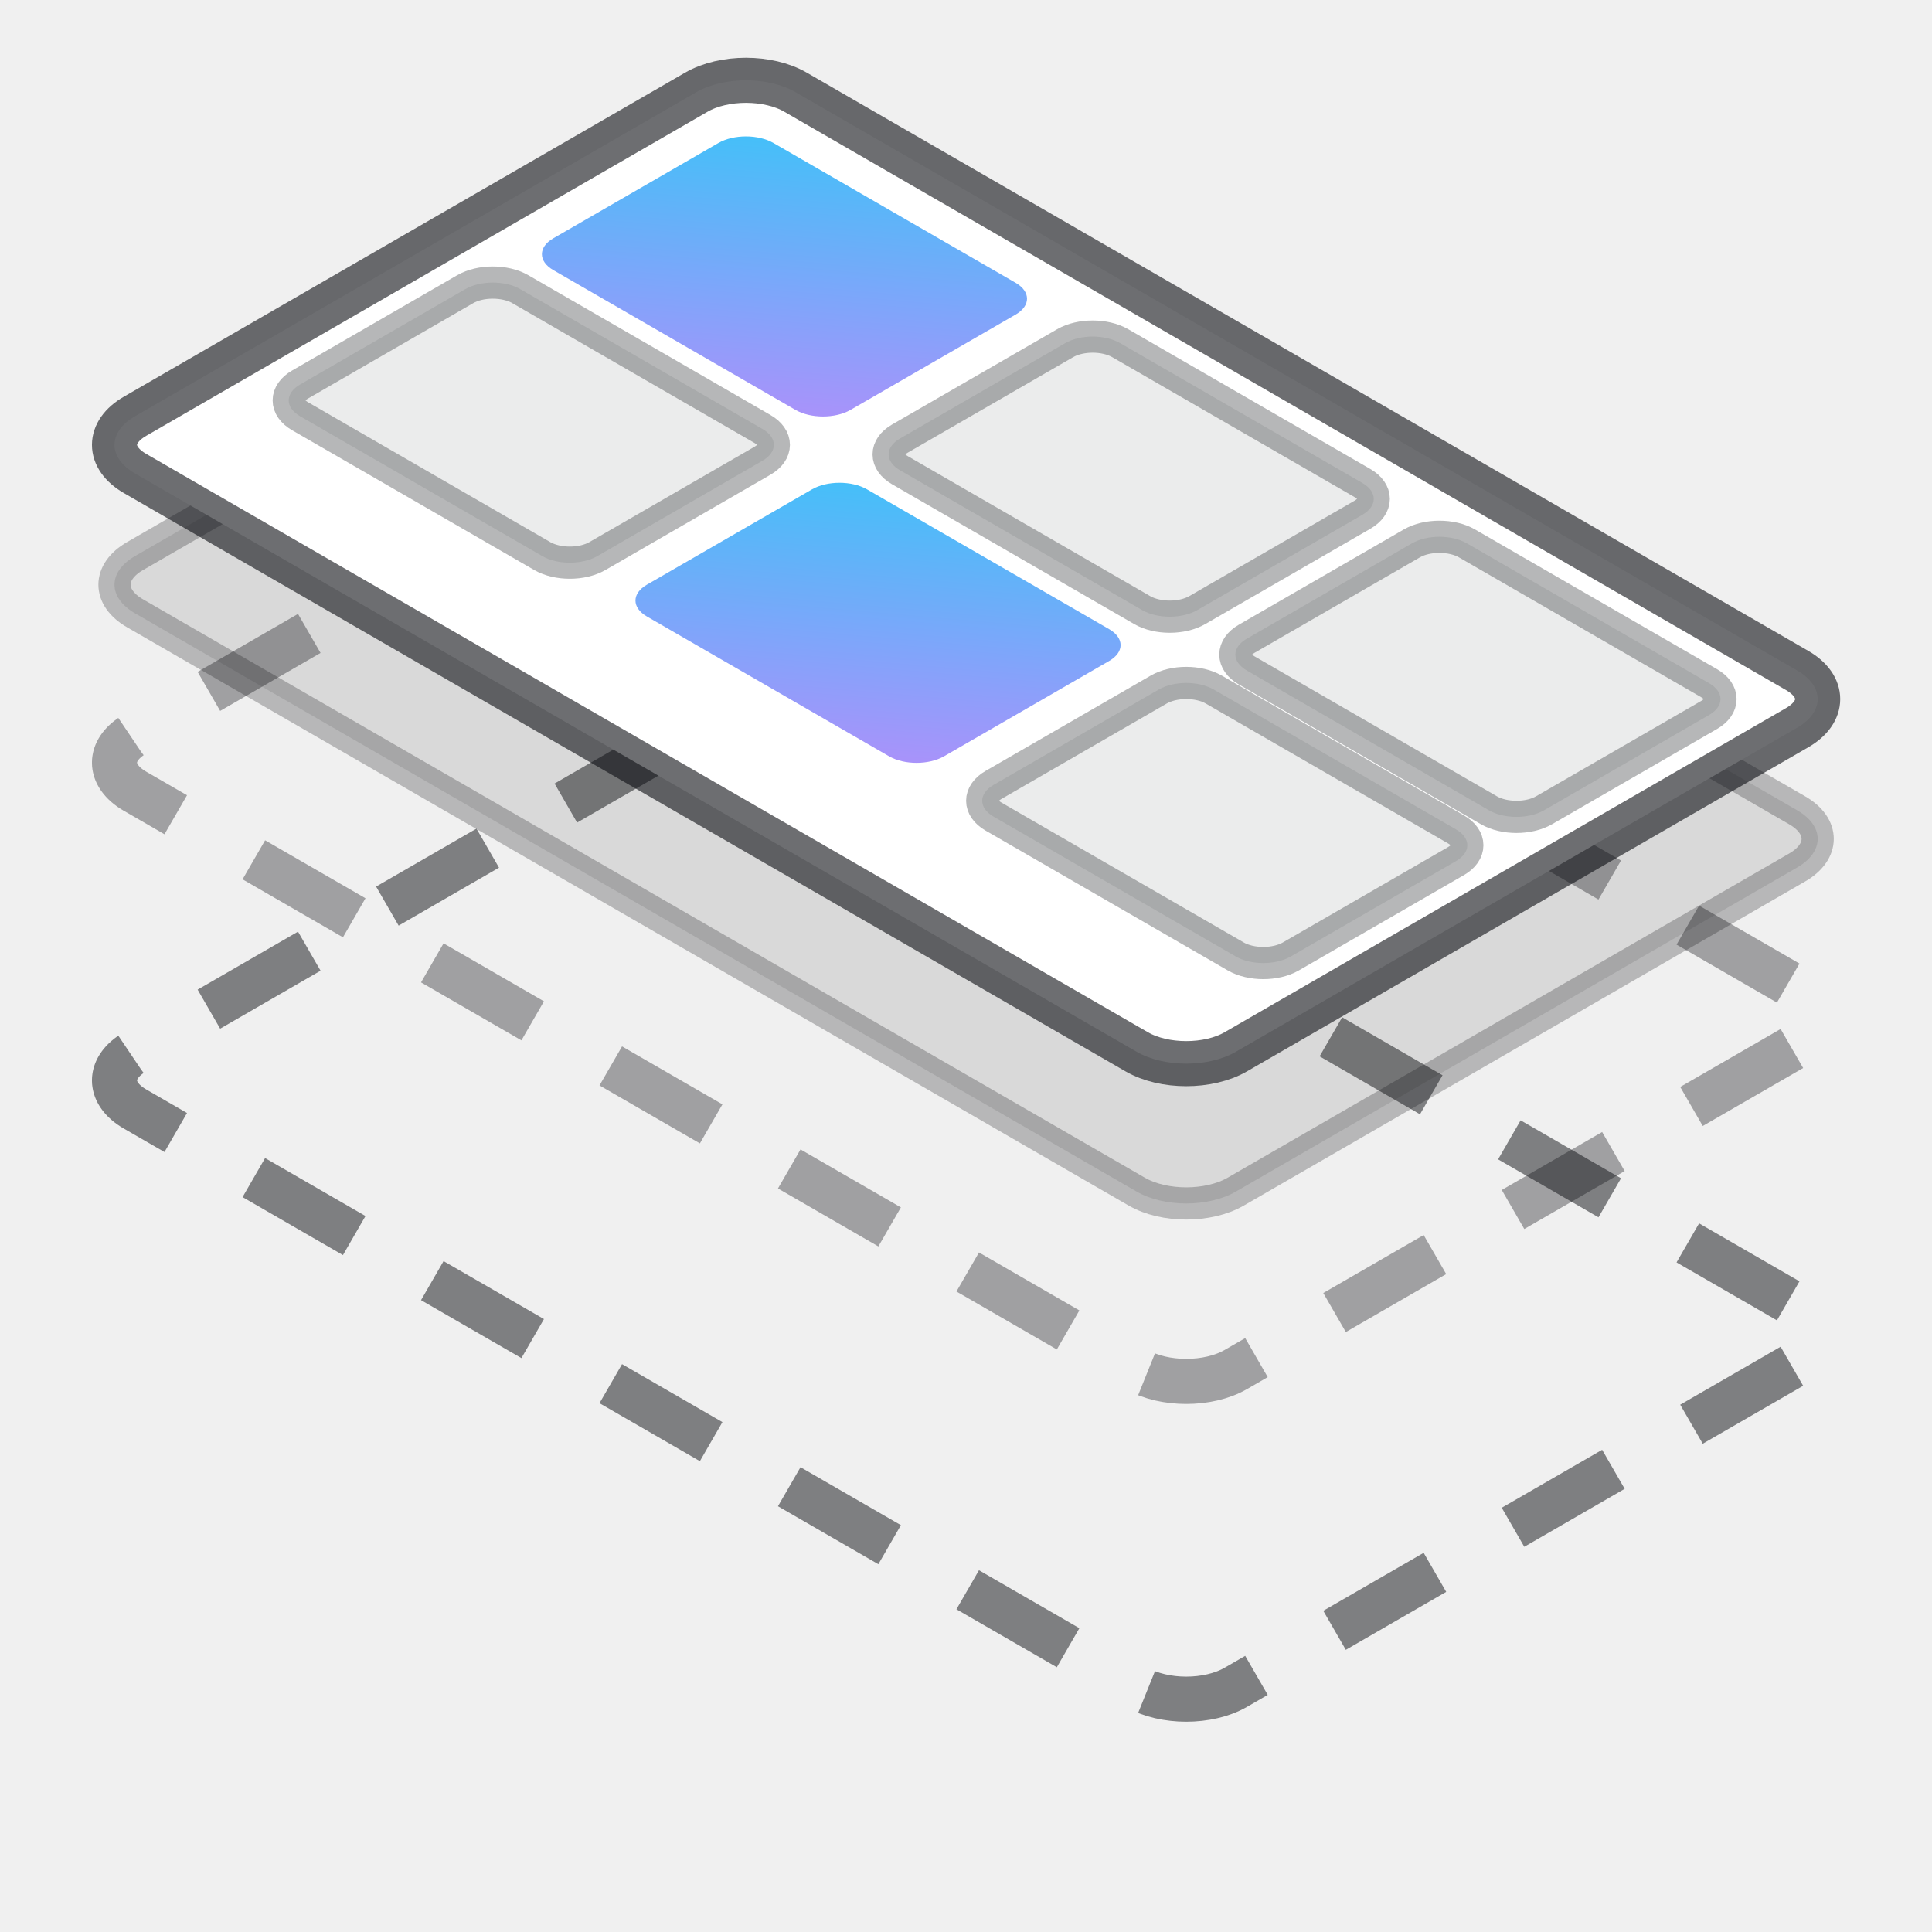
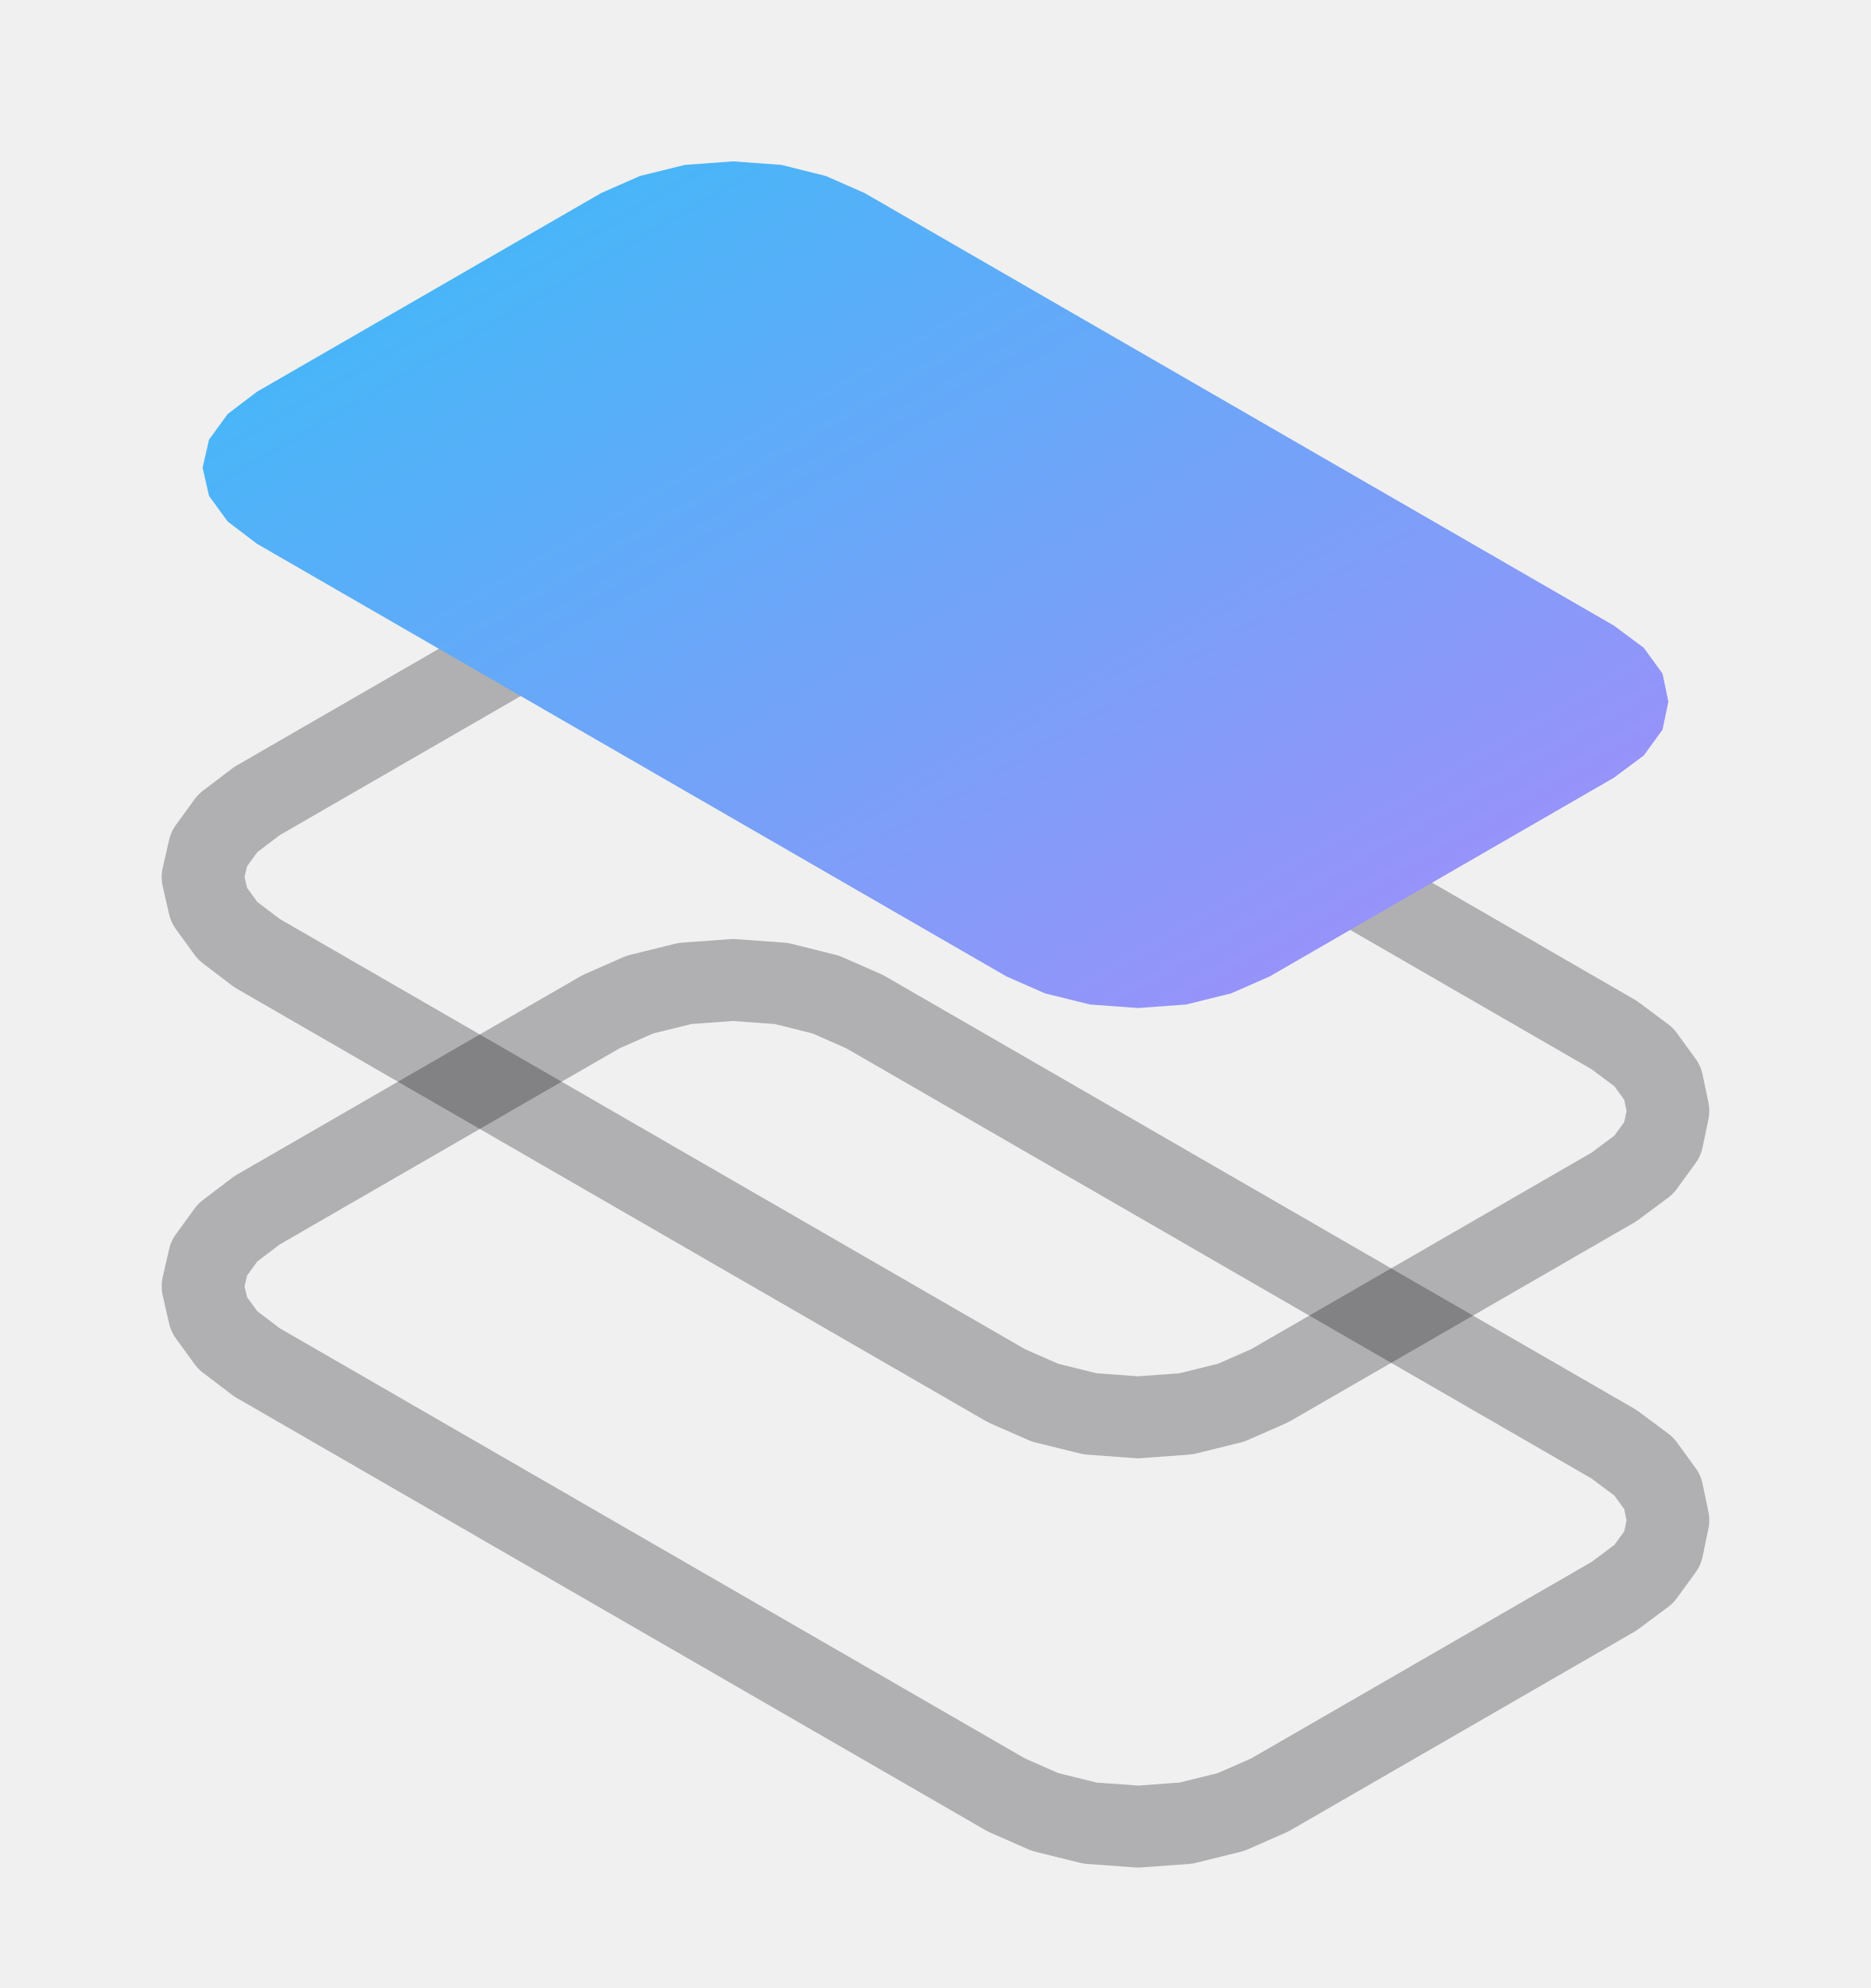
- <svg xmlns="http://www.w3.org/2000/svg" role="img" aria-label="Glassworks pane" viewBox="0 0 29.71 30.4" width="30" height="30">
+ <svg xmlns="http://www.w3.org/2000/svg" role="img" aria-label="Glassworks Pane" viewBox="0 0 31.71 34" width="32" height="34">
  <defs>
    <linearGradient id="lit" x1="0" y1="0" x2="1" y2="1">
      <stop offset="0" stop-color="#38bdf8" />
      <stop offset="1" stop-color="#a78bfa" />
    </linearGradient>
    <linearGradient id="litH" x1="0" y1="0" x2="1" y2="0">
      <stop offset="0" stop-color="#38bdf8" />
      <stop offset="1" stop-color="#a78bfa" />
    </linearGradient>
    <linearGradient id="ember" x1="0" y1="0" x2="1" y2="1">
      <stop offset="0" stop-color="#fdba74" />
      <stop offset="1" stop-color="#f43f5e" />
    </linearGradient>
    <linearGradient id="emberH" x1="0" y1="0" x2="1" y2="0">
      <stop offset="0" stop-color="#fdba74" />
      <stop offset="1" stop-color="#f43f5e" />
    </linearGradient>
    <pattern id="dot" width="3" height="3" patternUnits="userSpaceOnUse">
      <circle cx="1.5" cy="1.5" r=".38" fill="#0c0e13" fill-opacity=".16" />
    </pattern>
    <pattern id="dotL" width="9" height="9" patternUnits="userSpaceOnUse">
      <circle cx="4.5" cy="4.5" r=".9" fill="#0c0e13" fill-opacity=".1" />
    </pattern>
    <radialGradient id="haze" cx=".5" cy="0" r=".9">
      <stop offset="0" stop-color="#ffffff" stop-opacity=".8" />
      <stop offset="1" stop-color="#ffffff" stop-opacity="0" />
    </radialGradient>
    <radialGradient id="litHaze" cx=".1" cy=".5" r=".7">
      <stop offset="0" stop-color="#38bdf8" stop-opacity=".22" />
      <stop offset=".6" stop-color="#a78bfa" stop-opacity=".06" />
      <stop offset="1" stop-color="#a78bfa" stop-opacity="0" />
    </radialGradient>
    <radialGradient id="emberHaze" cx=".05" cy="1" r=".8">
      <stop offset="0" stop-color="#f43f5e" stop-opacity=".2" />
      <stop offset=".6" stop-color="#fdba74" stop-opacity=".05" />
      <stop offset="1" stop-color="#fdba74" stop-opacity="0" />
    </radialGradient>
    <filter id="softL" x="-50%" y="-50%" width="200%" height="200%">
      <feGaussianBlur stdDeviation="8" />
    </filter>
  </defs>
-   <g transform="matrix(0.08660254 0.05 -0.08660254 0.05 11.3923 11)">
-     <rect x="0" y="0" width="200" height="120" rx="9" fill="none" stroke="#0c0e13" stroke-opacity="0.5" stroke-width=".7" stroke-dasharray="1.8 1.4" vector-effect="non-scaling-stroke" />
-   </g>
-   <g transform="matrix(0.08660254 0.05 -0.08660254 0.05 11.3923 6)">
-     <rect x="0" y="0" width="200" height="120" rx="9" fill="none" stroke="#0c0e13" stroke-opacity="0.35" stroke-width=".7" stroke-dasharray="1.8 1.4" vector-effect="non-scaling-stroke" />
-   </g>
-   <g transform="matrix(0.08660254 0.05 -0.08660254 0.05 11.3923 3.2)">
-     <rect x="0" y="0" width="200" height="120" rx="9" fill="#0c0e13" fill-opacity=".1" stroke="#0c0e13" stroke-opacity=".25" stroke-width=".5" vector-effect="non-scaling-stroke" />
-   </g>
-   <g transform="matrix(0.08660254 0.05 -0.08660254 0.05 11.3923 1)">
-     <rect x="0" y="0" width="200" height="120" rx="9" fill="#ffffff" stroke="#0c0e13" stroke-opacity="0.6" stroke-width=".7" vector-effect="non-scaling-stroke" />
-     <rect x="10" y="10" width="54" height="40" rx="5" fill="url(#lit)" fill-opacity=".95" vector-effect="non-scaling-stroke" />
-     <rect x="73" y="10" width="54" height="40" rx="5" fill="#0c0e13" fill-opacity=".08" stroke="#0c0e13" stroke-opacity=".3" stroke-width=".5" vector-effect="non-scaling-stroke" />
-     <rect x="136" y="10" width="54" height="40" rx="5" fill="#0c0e13" fill-opacity=".08" stroke="#0c0e13" stroke-opacity=".3" stroke-width=".5" vector-effect="non-scaling-stroke" />
-     <rect x="10" y="56" width="54" height="40" rx="5" fill="#0c0e13" fill-opacity=".08" stroke="#0c0e13" stroke-opacity=".3" stroke-width=".5" vector-effect="non-scaling-stroke" />
-     <rect x="73" y="56" width="54" height="40" rx="5" fill="url(#lit)" fill-opacity=".95" vector-effect="non-scaling-stroke" />
-     <rect x="136" y="56" width="54" height="40" rx="5" fill="#0c0e13" fill-opacity=".08" stroke="#0c0e13" stroke-opacity=".3" stroke-width=".5" vector-effect="non-scaling-stroke" />
-   </g>
+   <path d="M27.46 24.70L27.97 25.08L28.29 25.52L28.39 26.00L28.29 26.48L27.97 26.92L27.46 27.30L21.57 30.70L20.91 30.99L20.14 31.18L19.32 31.24L18.50 31.18L17.73 30.99L17.07 30.70L4.25 23.30L3.75 22.92L3.43 22.48L3.32 22.00L3.43 21.52L3.75 21.08L4.25 20.70L10.14 17.30L10.80 17.01L11.57 16.82L12.39 16.76L13.22 16.82L13.98 17.01L14.64 17.30Z" fill="none" stroke="#0c0e13" stroke-opacity=".28" stroke-width="1.4" stroke-linejoin="round" />
+   <path d="M27.46 17.70L27.97 18.08L28.29 18.52L28.39 19.00L28.29 19.48L27.97 19.92L27.46 20.30L21.57 23.70L20.91 23.99L20.14 24.18L19.32 24.24L18.50 24.18L17.73 23.99L17.07 23.70L4.25 16.30L3.75 15.92L3.43 15.48L3.32 15.00L3.43 14.52L3.75 14.08L4.25 13.70L10.14 10.30L10.80 10.01L11.57 9.82L12.39 9.76L13.22 9.82L13.98 10.01L14.64 10.30Z" fill="none" stroke="#0c0e13" stroke-opacity=".28" stroke-width="1.4" stroke-linejoin="round" />
+   <path d="M27.46 10.70L27.97 11.08L28.29 11.52L28.39 12.00L28.29 12.48L27.97 12.92L27.46 13.30L21.57 16.70L20.91 16.99L20.14 17.18L19.32 17.24L18.50 17.18L17.73 16.99L17.07 16.70L4.25 9.30L3.75 8.92L3.43 8.48L3.32 8.00L3.43 7.52L3.75 7.08L4.25 6.70L10.14 3.30L10.80 3.01L11.57 2.82L12.39 2.76L13.22 2.82L13.98 3.01L14.64 3.30Z" fill="url(#lit)" fill-opacity="1" />
</svg>
